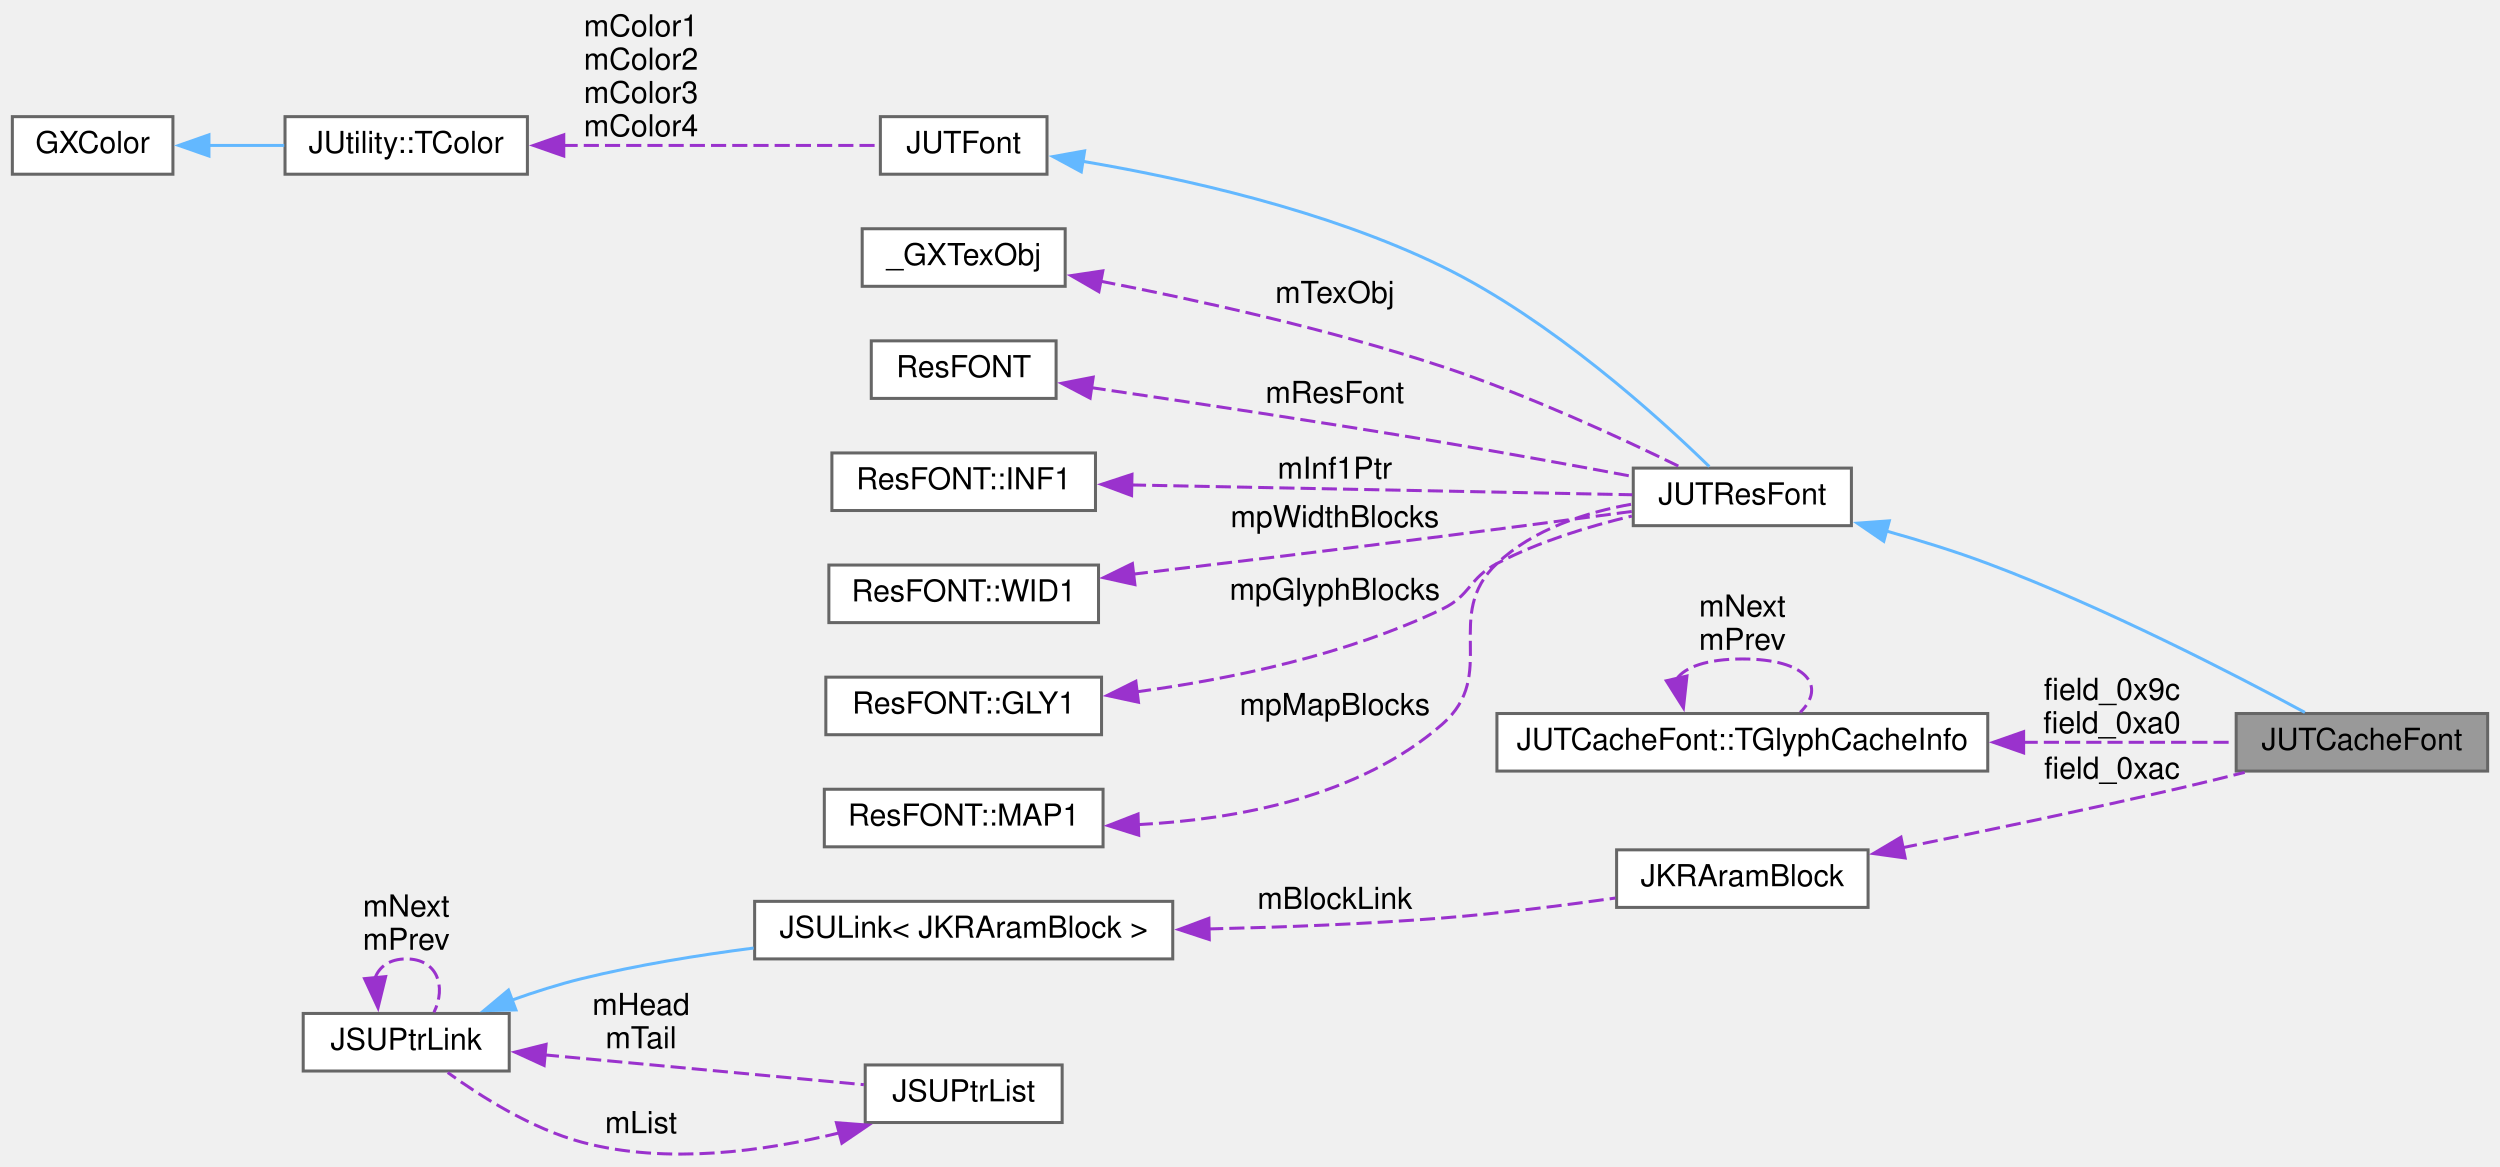
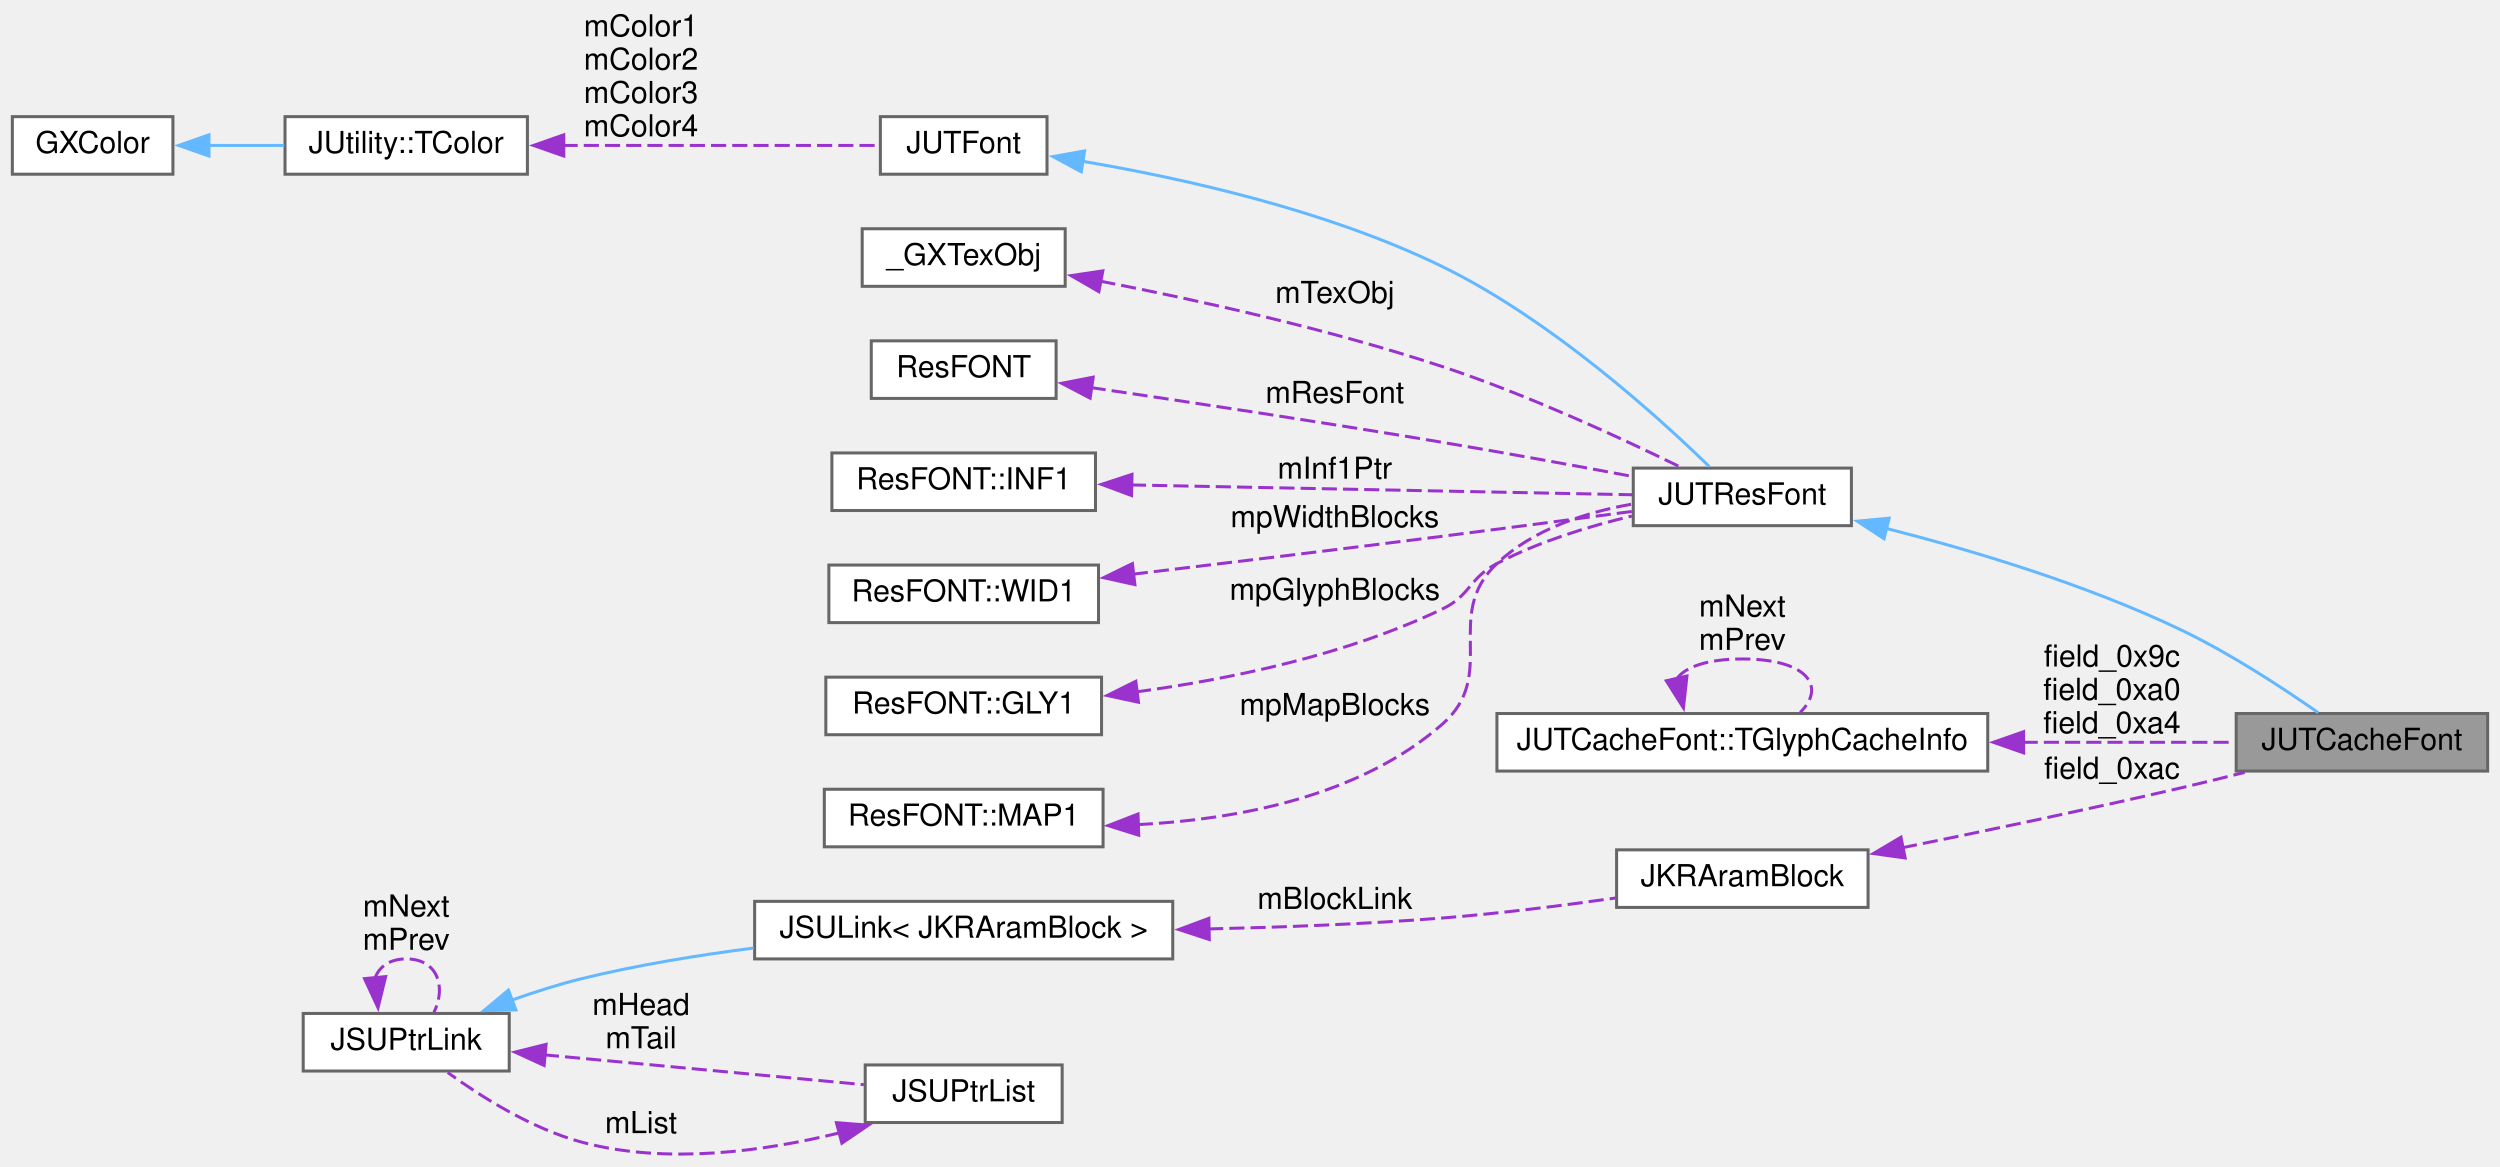
<svg xmlns="http://www.w3.org/2000/svg" xmlns:xlink="http://www.w3.org/1999/xlink" width="825pt" height="385pt" viewBox="0.00 0.00 825.00 385.07">
  <g id="graph0" class="graph" transform="scale(1 1) rotate(0) translate(4 381.07)">
    <g id="node1" class="node">
      <g id="a_node1">
        <a xlink:title=" ">
          <polygon fill="#999999" stroke="#666666" points="817,-145.57 734,-145.57 734,-126.57 817,-126.57 817,-145.57" />
          <text text-anchor="middle" x="775.5" y="-133.57" font-family="Helvetica,sans-Serif" font-size="10.00">JUTCacheFont</text>
        </a>
      </g>
    </g>
    <g id="node2" class="node">
      <g id="a_node2">
        <a xlink:href="structJUTResFont.html" target="_top" xlink:title=" ">
          <polygon fill="white" stroke="#666666" points="607,-226.57 535,-226.57 535,-207.57 607,-207.57 607,-226.57" />
          <text text-anchor="middle" x="571" y="-214.57" font-family="Helvetica,sans-Serif" font-size="10.00">JUTResFont</text>
        </a>
      </g>
    </g>
    <g id="edge1" class="edge">
-       <path fill="none" stroke="#63b8ff" d="M618.35,-205.85C629.5,-202.74 641.28,-199.09 652,-195.07 690.46,-180.66 733.23,-158.58 756.68,-145.92" />
-       <polygon fill="#63b8ff" stroke="#63b8ff" points="617.69,-202.41 608.95,-208.39 619.51,-209.16 617.69,-202.41" />
+       <path fill="none" stroke="#63b8ff" d="M618.45,-206.68C647.34,-199.31 684.79,-188.05 716,-173.07 732.25,-165.27 749.54,-153.91 761.08,-145.84" />
+       <polygon fill="#63b8ff" stroke="#63b8ff" points="617.77,-203.25 608.91,-209.05 619.46,-210.04 617.77,-203.25" />
    </g>
    <g id="node3" class="node">
      <g id="a_node3">
        <a xlink:href="structJUTFont.html" target="_top" xlink:title=" ">
          <polygon fill="white" stroke="#666666" points="341.5,-342.57 286.5,-342.57 286.5,-323.57 341.5,-323.57 341.5,-342.57" />
          <text text-anchor="middle" x="314" y="-330.57" font-family="Helvetica,sans-Serif" font-size="10.00">JUTFont</text>
        </a>
      </g>
    </g>
    <g id="edge2" class="edge">
      <path fill="none" stroke="#63b8ff" d="M353.34,-327.81C386.1,-322.28 433.85,-311.72 472,-293.07 507.98,-275.49 543.41,-243.34 560.1,-227.07" />
      <polygon fill="#63b8ff" stroke="#63b8ff" points="352.81,-324.35 343.48,-329.39 353.91,-331.27 352.81,-324.35" />
    </g>
    <g id="node4" class="node">
      <g id="a_node4">
        <a xlink:href="structJUtility_1_1TColor.html" target="_top" xlink:title=" ">
          <polygon fill="white" stroke="#666666" points="170,-342.57 90,-342.57 90,-323.57 170,-323.57 170,-342.57" />
          <text text-anchor="middle" x="130" y="-330.57" font-family="Helvetica,sans-Serif" font-size="10.00">JUtility::TColor</text>
        </a>
      </g>
    </g>
    <g id="edge3" class="edge">
      <path fill="none" stroke="#9a32cd" stroke-dasharray="5,2" d="M181.6,-333.07C215.51,-333.07 258.82,-333.07 286.24,-333.07" />
      <polygon fill="#9a32cd" stroke="#9a32cd" points="182,-329.57 172,-333.07 182,-336.57 182,-329.57" />
      <text text-anchor="middle" x="207.5" y="-369.07" font-family="Helvetica,sans-Serif" font-size="10.00"> mColor1</text>
      <text text-anchor="middle" x="207.5" y="-358.07" font-family="Helvetica,sans-Serif" font-size="10.00">mColor2</text>
      <text text-anchor="middle" x="207.5" y="-347.07" font-family="Helvetica,sans-Serif" font-size="10.00">mColor3</text>
      <text text-anchor="middle" x="207.5" y="-336.07" font-family="Helvetica,sans-Serif" font-size="10.00">mColor4</text>
    </g>
    <g id="node5" class="node">
      <g id="a_node5">
        <a xlink:href="struct__GXColor.html" target="_top" xlink:title=" ">
          <polygon fill="white" stroke="#666666" points="53,-342.57 0,-342.57 0,-323.57 53,-323.57 53,-342.57" />
          <text text-anchor="middle" x="26.5" y="-330.57" font-family="Helvetica,sans-Serif" font-size="10.00">GXColor</text>
        </a>
      </g>
    </g>
    <g id="edge4" class="edge">
      <path fill="none" stroke="#63b8ff" d="M64.81,-333.07C72.93,-333.07 81.55,-333.07 89.74,-333.07" />
      <polygon fill="#63b8ff" stroke="#63b8ff" points="64.89,-329.57 54.89,-333.07 64.89,-336.57 64.89,-329.57" />
    </g>
    <g id="node6" class="node">
      <g id="a_node6">
        <a xlink:href="struct__GXTexObj.html" target="_top" xlink:title=" ">
          <polygon fill="white" stroke="#666666" points="347.5,-305.57 280.5,-305.57 280.5,-286.57 347.5,-286.57 347.5,-305.57" />
          <text text-anchor="middle" x="314" y="-293.57" font-family="Helvetica,sans-Serif" font-size="10.00">_GXTexObj</text>
        </a>
      </g>
    </g>
    <g id="edge5" class="edge">
      <path fill="none" stroke="#9a32cd" stroke-dasharray="5,2" d="M359.11,-288.27C390.91,-282.08 434.64,-272.43 472,-260.07 500.05,-250.8 531.06,-236.46 550.53,-226.92" />
      <polygon fill="#9a32cd" stroke="#9a32cd" points="358.62,-284.8 349.45,-290.1 359.93,-291.67 358.62,-284.8" />
      <text text-anchor="middle" x="436.5" y="-281.07" font-family="Helvetica,sans-Serif" font-size="10.00"> mTexObj</text>
    </g>
    <g id="node7" class="node">
      <g id="a_node7">
        <a xlink:href="structResFONT.html" target="_top" xlink:title=" ">
          <polygon fill="white" stroke="#666666" points="344.5,-268.57 283.5,-268.57 283.5,-249.57 344.5,-249.57 344.5,-268.57" />
          <text text-anchor="middle" x="314" y="-256.57" font-family="Helvetica,sans-Serif" font-size="10.00">ResFONT</text>
        </a>
      </g>
    </g>
    <g id="edge6" class="edge">
      <path fill="none" stroke="#9a32cd" stroke-dasharray="5,2" d="M355.9,-253.16C387.61,-248.5 432.65,-241.69 472,-235.07 492.81,-231.57 516.04,-227.32 534.66,-223.83" />
      <polygon fill="#9a32cd" stroke="#9a32cd" points="355.73,-249.65 346.35,-254.56 356.75,-256.58 355.73,-249.65" />
      <text text-anchor="middle" x="436.5" y="-248.07" font-family="Helvetica,sans-Serif" font-size="10.00"> mResFont</text>
    </g>
    <g id="node8" class="node">
      <g id="a_node8">
        <a xlink:href="structResFONT_1_1INF1.html" target="_top" xlink:title=" ">
          <polygon fill="white" stroke="#666666" points="357.5,-231.57 270.5,-231.57 270.5,-212.57 357.5,-212.57 357.5,-231.57" />
          <text text-anchor="middle" x="314" y="-219.57" font-family="Helvetica,sans-Serif" font-size="10.00">ResFONT::INF1</text>
        </a>
      </g>
    </g>
    <g id="edge7" class="edge">
      <path fill="none" stroke="#9a32cd" stroke-dasharray="5,2" d="M369.2,-221.01C419.15,-220.03 491.83,-218.61 534.67,-217.77" />
      <polygon fill="#9a32cd" stroke="#9a32cd" points="369.41,-217.51 359.48,-221.2 369.55,-224.5 369.41,-217.51" />
      <text text-anchor="middle" x="436.5" y="-223.07" font-family="Helvetica,sans-Serif" font-size="10.00"> mInf1Ptr</text>
    </g>
    <g id="node9" class="node">
      <g id="a_node9">
        <a xlink:href="structResFONT_1_1WID1.html" target="_top" xlink:title=" ">
          <polygon fill="white" stroke="#666666" points="358.5,-194.57 269.5,-194.57 269.5,-175.57 358.5,-175.57 358.5,-194.57" />
          <text text-anchor="middle" x="314" y="-182.57" font-family="Helvetica,sans-Serif" font-size="10.00">ResFONT::WID1</text>
        </a>
      </g>
    </g>
    <g id="edge8" class="edge">
      <path fill="none" stroke="#9a32cd" stroke-dasharray="5,2" d="M369.81,-191.55C399.98,-195.15 438.07,-199.77 472,-204.07 492.77,-206.71 516,-209.78 534.63,-212.28" />
      <polygon fill="#9a32cd" stroke="#9a32cd" points="370.51,-188.11 360.17,-190.4 369.69,-195.06 370.51,-188.11" />
      <text text-anchor="middle" x="436.5" y="-207.07" font-family="Helvetica,sans-Serif" font-size="10.00"> mpWidthBlocks</text>
    </g>
    <g id="node10" class="node">
      <g id="a_node10">
        <a xlink:href="structResFONT_1_1GLY1.html" target="_top" xlink:title=" ">
          <polygon fill="white" stroke="#666666" points="359.5,-157.57 268.5,-157.57 268.5,-138.57 359.5,-138.57 359.5,-157.57" />
          <text text-anchor="middle" x="314" y="-145.57" font-family="Helvetica,sans-Serif" font-size="10.00">ResFONT::GLY1</text>
        </a>
      </g>
    </g>
    <g id="edge9" class="edge">
      <path fill="none" stroke="#9a32cd" stroke-dasharray="5,2" d="M370.88,-152.7C401.87,-156.9 440.4,-164.89 472,-180.07 481.39,-184.58 480.77,-190.25 490,-195.07 503.79,-202.28 520.18,-207.32 534.53,-210.74" />
      <polygon fill="#9a32cd" stroke="#9a32cd" points="371.69,-149.28 361.34,-151.51 370.82,-156.22 371.69,-149.28" />
      <text text-anchor="middle" x="436.5" y="-183.07" font-family="Helvetica,sans-Serif" font-size="10.00"> mpGlyphBlocks</text>
    </g>
    <g id="node11" class="node">
      <g id="a_node11">
        <a xlink:href="structResFONT_1_1MAP1.html" target="_top" xlink:title=" ">
          <polygon fill="white" stroke="#666666" points="360,-120.57 268,-120.57 268,-101.57 360,-101.57 360,-120.57" />
          <text text-anchor="middle" x="314" y="-108.57" font-family="Helvetica,sans-Serif" font-size="10.00">ResFONT::MAP1</text>
        </a>
      </g>
    </g>
    <g id="edge10" class="edge">
      <path fill="none" stroke="#9a32cd" stroke-dasharray="5,2" d="M371.46,-108.89C404.39,-110.59 444.7,-118.17 472,-142.07 490.72,-158.46 471.9,-178.01 490,-195.07 502.05,-206.44 519.42,-212.03 534.9,-214.74" />
      <polygon fill="#9a32cd" stroke="#9a32cd" points="371.77,-105.4 361.66,-108.57 371.54,-112.4 371.77,-105.4" />
      <text text-anchor="middle" x="436.5" y="-145.07" font-family="Helvetica,sans-Serif" font-size="10.00"> mpMapBlocks</text>
    </g>
    <g id="node12" class="node">
      <g id="a_node12">
        <a xlink:href="structJUTCacheFont_1_1TGlyphCacheInfo.html" target="_top" xlink:title=" ">
          <polygon fill="white" stroke="#666666" points="652,-145.57 490,-145.57 490,-126.57 652,-126.57 652,-145.57" />
          <text text-anchor="middle" x="571" y="-133.57" font-family="Helvetica,sans-Serif" font-size="10.00">JUTCacheFont::TGlyphCacheInfo</text>
        </a>
      </g>
    </g>
    <g id="edge11" class="edge">
      <path fill="none" stroke="#9a32cd" stroke-dasharray="5,2" d="M663.51,-136.07C688.01,-136.07 713.28,-136.07 733.51,-136.07" />
      <polygon fill="#9a32cd" stroke="#9a32cd" points="663.84,-132.57 653.84,-136.07 663.84,-139.57 663.84,-132.57" />
-       <text text-anchor="middle" x="693" y="-150.07" font-family="Helvetica,sans-Serif" font-size="10.00"> field_0x9c</text>
-       <text text-anchor="middle" x="693" y="-139.07" font-family="Helvetica,sans-Serif" font-size="10.00">field_0xa0</text>
+       <text text-anchor="middle" x="693" y="-161.07" font-family="Helvetica,sans-Serif" font-size="10.00"> field_0x9c</text>
+       <text text-anchor="middle" x="693" y="-150.07" font-family="Helvetica,sans-Serif" font-size="10.00">field_0xa0</text>
+       <text text-anchor="middle" x="693" y="-139.07" font-family="Helvetica,sans-Serif" font-size="10.00">field_0xa4</text>
    </g>
    <g id="edge12" class="edge">
      <path fill="none" stroke="#9a32cd" stroke-dasharray="5,2" d="M549.35,-157C552.05,-160.86 559.27,-163.57 571,-163.57 592.45,-163.57 598.81,-154.51 590.1,-145.94" />
      <polygon fill="#9a32cd" stroke="#9a32cd" points="552.72,-157.95 551.56,-147.42 545.9,-156.37 552.72,-157.95" />
      <text text-anchor="middle" x="571" y="-177.57" font-family="Helvetica,sans-Serif" font-size="10.00"> mNext</text>
      <text text-anchor="middle" x="571" y="-166.57" font-family="Helvetica,sans-Serif" font-size="10.00">mPrev</text>
    </g>
    <g id="node13" class="node">
      <g id="a_node13">
        <a xlink:href="classJKRAramBlock.html" target="_top" xlink:title=" ">
          <polygon fill="white" stroke="#666666" points="612.5,-100.57 529.5,-100.57 529.5,-81.57 612.5,-81.57 612.5,-100.57" />
          <text text-anchor="middle" x="571" y="-88.57" font-family="Helvetica,sans-Serif" font-size="10.00">JKRAramBlock</text>
        </a>
      </g>
    </g>
    <g id="edge13" class="edge">
      <path fill="none" stroke="#9a32cd" stroke-dasharray="5,2" d="M623.71,-101.25C651.19,-106.81 685.5,-113.99 716,-121.07 722.74,-122.64 729.89,-124.39 736.8,-126.14" />
      <polygon fill="#9a32cd" stroke="#9a32cd" points="624.74,-97.89 614.25,-99.35 623.36,-104.75 624.74,-97.89" />
      <text text-anchor="middle" x="693" y="-124.07" font-family="Helvetica,sans-Serif" font-size="10.00"> field_0xac</text>
    </g>
    <g id="node14" class="node">
      <g id="a_node14">
        <a xlink:href="classJSULink.html" target="_top" xlink:title=" ">
          <polygon fill="white" stroke="#666666" points="383,-83.57 245,-83.57 245,-64.57 383,-64.57 383,-83.57" />
          <text text-anchor="middle" x="314" y="-71.57" font-family="Helvetica,sans-Serif" font-size="10.00">JSULink&lt; JKRAramBlock &gt;</text>
        </a>
      </g>
    </g>
    <g id="edge14" class="edge">
      <path fill="none" stroke="#9a32cd" stroke-dasharray="5,2" d="M394.67,-74.46C419.47,-75.02 446.9,-76.09 472,-78.07 490.82,-79.56 511.56,-82.17 529.1,-84.66" />
      <polygon fill="#9a32cd" stroke="#9a32cd" points="395.06,-70.97 384.99,-74.27 394.92,-77.97 395.06,-70.97" />
      <text text-anchor="middle" x="436.5" y="-81.07" font-family="Helvetica,sans-Serif" font-size="10.00"> mBlockLink</text>
    </g>
    <g id="node15" class="node">
      <g id="a_node15">
        <a xlink:href="structJSUPtrLink.html" target="_top" xlink:title=" ">
          <polygon fill="white" stroke="#666666" points="164,-46.57 96,-46.57 96,-27.57 164,-27.57 164,-46.57" />
          <text text-anchor="middle" x="130" y="-34.57" font-family="Helvetica,sans-Serif" font-size="10.00">JSUPtrLink</text>
        </a>
      </g>
    </g>
    <g id="edge15" class="edge">
      <path fill="none" stroke="#63b8ff" d="M164.8,-50.95C172.33,-53.64 180.36,-56.2 188,-58.07 206.17,-62.52 226.15,-65.78 244.69,-68.16" />
      <polygon fill="#63b8ff" stroke="#63b8ff" points="166.21,-47.74 155.62,-47.5 163.75,-54.29 166.21,-47.74" />
    </g>
    <g id="edge18" class="edge">
      <path fill="none" stroke="#9a32cd" stroke-dasharray="5,2" d="M119.73,-58.33C121.11,-62.02 124.54,-64.57 130,-64.57 140.28,-64.57 143.34,-55.51 139.16,-46.94" />
      <polygon fill="#9a32cd" stroke="#9a32cd" points="123.21,-58.74 120.69,-48.45 116.24,-58.06 123.21,-58.74" />
      <text text-anchor="middle" x="130" y="-78.57" font-family="Helvetica,sans-Serif" font-size="10.00"> mNext</text>
      <text text-anchor="middle" x="130" y="-67.57" font-family="Helvetica,sans-Serif" font-size="10.00">mPrev</text>
    </g>
    <g id="node16" class="node">
      <g id="a_node16">
        <a xlink:href="structJSUPtrList.html" target="_top" xlink:title=" ">
          <polygon fill="white" stroke="#666666" points="346.5,-29.57 281.5,-29.57 281.5,-10.57 346.5,-10.57 346.5,-29.57" />
          <text text-anchor="middle" x="314" y="-17.57" font-family="Helvetica,sans-Serif" font-size="10.00">JSUPtrList</text>
        </a>
      </g>
    </g>
    <g id="edge17" class="edge">
      <path fill="none" stroke="#9a32cd" stroke-dasharray="5,2" d="M175.44,-32.92C208.12,-29.87 251.77,-25.79 281.05,-23.06" />
      <polygon fill="#9a32cd" stroke="#9a32cd" points="175.52,-29.4 165.89,-33.81 176.17,-36.37 175.52,-29.4" />
      <text text-anchor="middle" x="207.5" y="-46.07" font-family="Helvetica,sans-Serif" font-size="10.00"> mHead</text>
      <text text-anchor="middle" x="207.5" y="-35.07" font-family="Helvetica,sans-Serif" font-size="10.00">mTail</text>
    </g>
    <g id="edge16" class="edge">
      <path fill="none" stroke="#9a32cd" stroke-dasharray="5,2" d="M273.2,-7.21C248.37,-1.09 215.94,3.43 188,-4.07 171.44,-8.52 154.71,-19.09 143.7,-27.07" />
      <polygon fill="#9a32cd" stroke="#9a32cd" points="272,-10.51 282.56,-9.71 273.8,-3.75 272,-10.51" />
      <text text-anchor="middle" x="207.5" y="-7.07" font-family="Helvetica,sans-Serif" font-size="10.00"> mList</text>
    </g>
  </g>
</svg>
